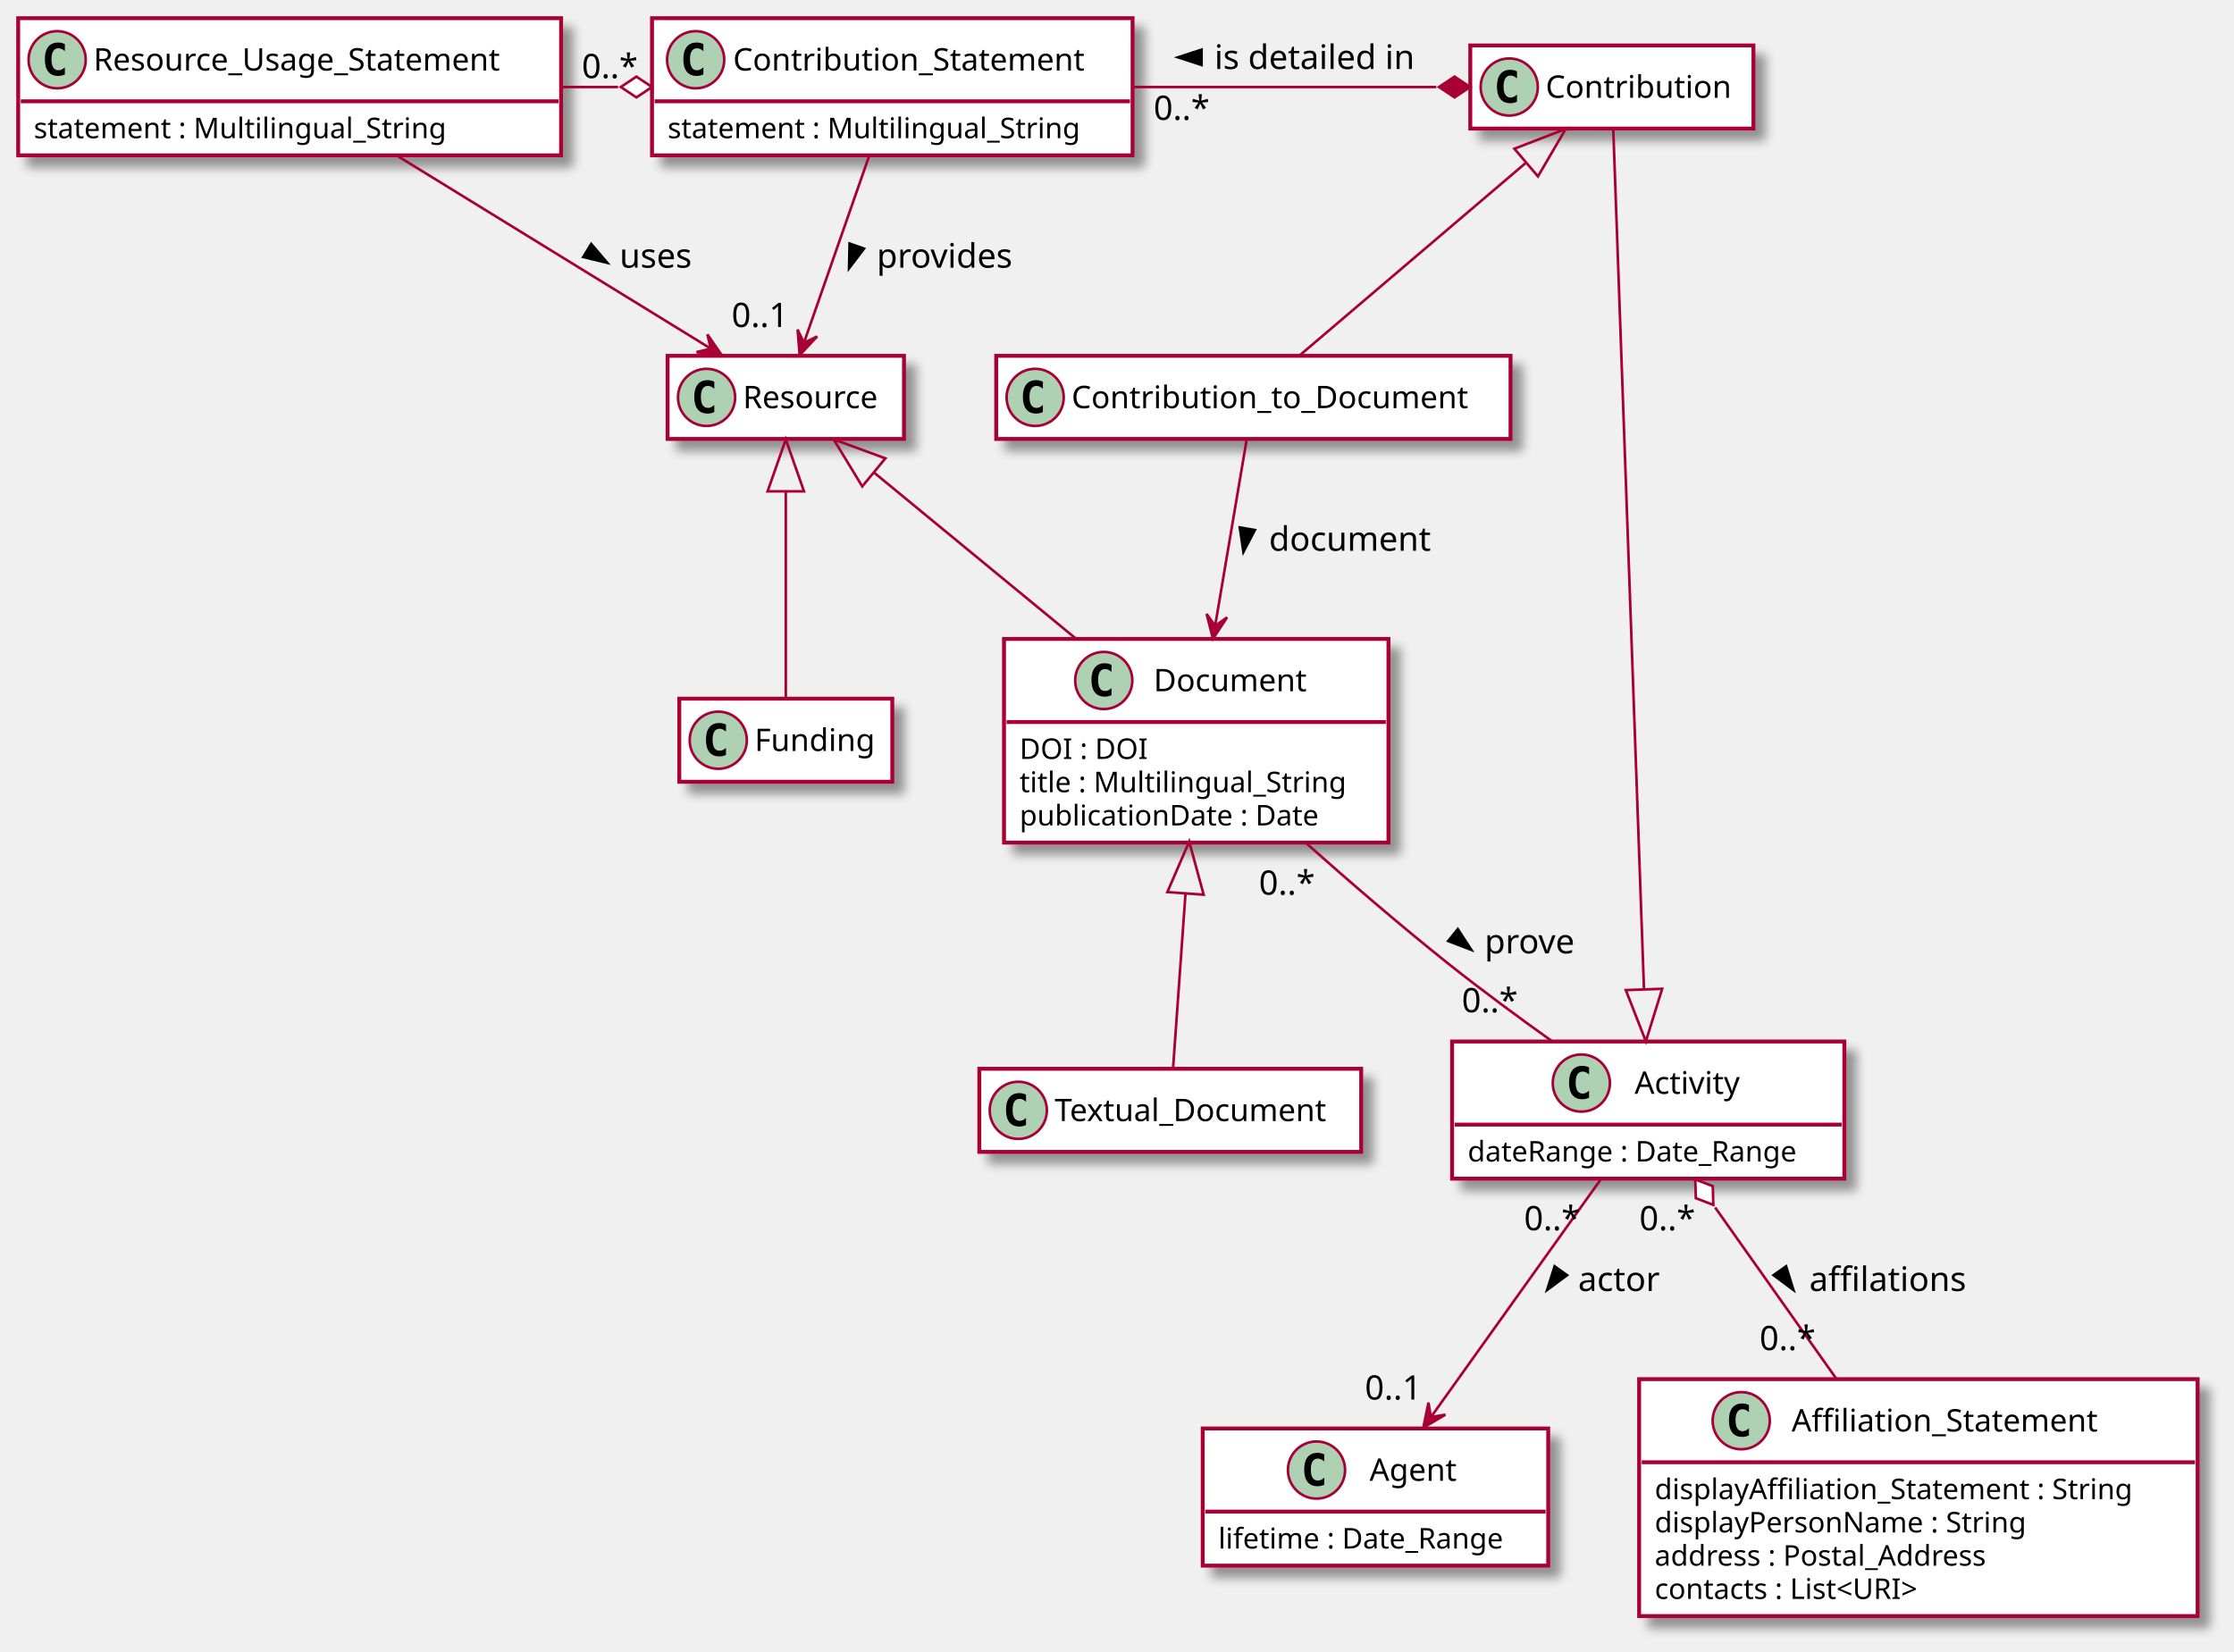
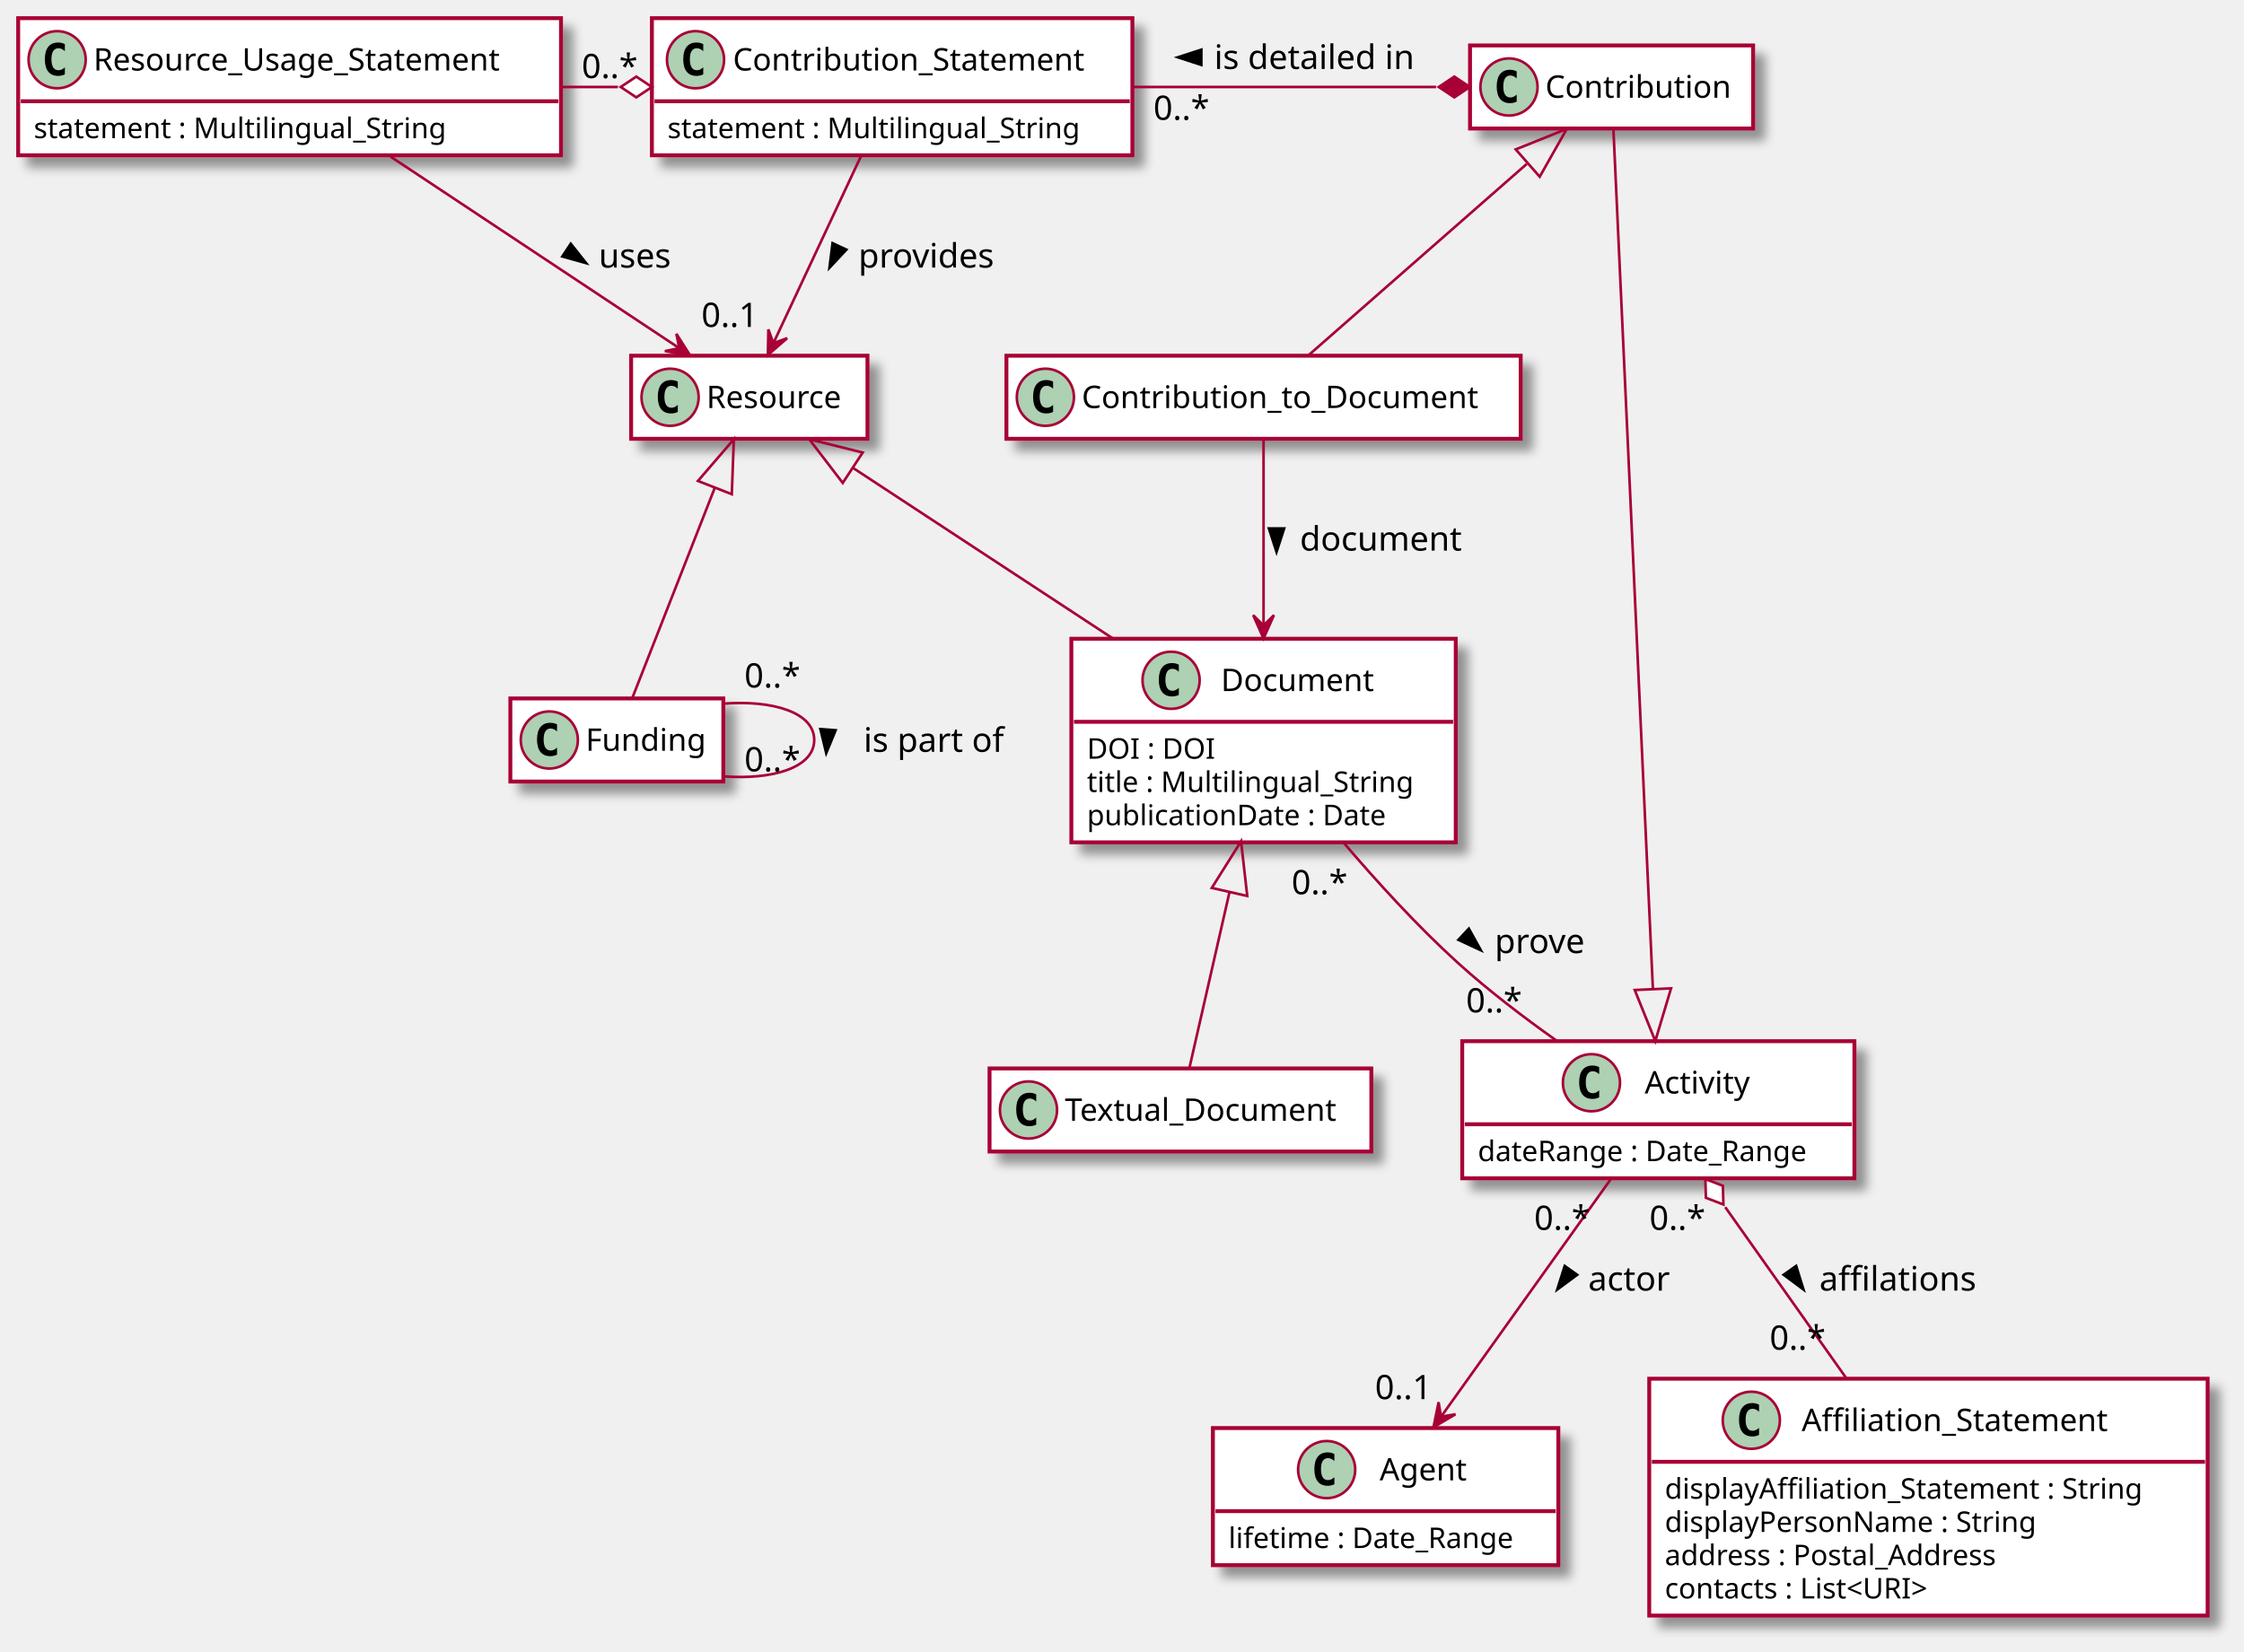
- <svg xmlns="http://www.w3.org/2000/svg" contentScriptType="application/ecmascript" contentStyleType="text/css" height="636px" preserveAspectRatio="none" style="width:860px;height:636px;background:#FFFFFF;" version="1.1" viewBox="0 0 860 636" width="860px" zoomAndPan="magnify">
+ <svg xmlns="http://www.w3.org/2000/svg" contentScriptType="application/ecmascript" contentStyleType="text/css" height="636px" preserveAspectRatio="none" style="width:864px;height:636px;background:#FFFFFF;" version="1.1" viewBox="0 0 864 636" width="864px" zoomAndPan="magnify">
  <defs>
-     <filter height="300%" id="fx7fwalw48yeo" width="300%" x="-1" y="-1">
+     <filter height="300%" id="fccs877mjc1vx" width="300%" x="-1" y="-1">
      <feGaussianBlur result="blurOut" stdDeviation="2.0" />
      <feColorMatrix in="blurOut" result="blurOut2" type="matrix" values="0 0 0 0 0 0 0 0 0 0 0 0 0 0 0 0 0 0 .4 0" />
      <feOffset dx="4.0" dy="4.0" in="blurOut2" result="blurOut3" />
      <feBlend in="SourceGraphic" in2="blurOut3" mode="normal" />
    </filter>
  </defs>
  <g>
-     <rect codeLine="10" fill="#FFFFFF" filter="url(#fx7fwalw48yeo)" height="52.805" id="Agent" style="stroke:#A80036;stroke-width:1.5;" width="133" x="463" y="550" />
-     <ellipse cx="506.8" cy="566" fill="#ADD1B2" rx="11" ry="11" style="stroke:#A80036;stroke-width:1.0;" />
-     <path d="M509.769,571.641 Q509.191,571.938 508.55,572.078 Q507.909,572.234 507.206,572.234 Q504.706,572.234 503.378,570.594 Q502.066,568.938 502.066,565.812 Q502.066,562.688 503.378,561.031 Q504.706,559.375 507.206,559.375 Q507.909,559.375 508.55,559.531 Q509.206,559.688 509.769,559.984 L509.769,562.703 Q509.144,562.125 508.55,561.859 Q507.956,561.578 507.331,561.578 Q505.988,561.578 505.3,562.656 Q504.613,563.719 504.613,565.812 Q504.613,567.906 505.3,568.984 Q505.988,570.047 507.331,570.047 Q507.956,570.047 508.55,569.781 Q509.144,569.5 509.769,568.922 L509.769,571.641 Z " fill="#000000" />
-     <text fill="#000000" font-family="sans-serif" font-size="12" lengthAdjust="spacing" textLength="37" x="527.2" y="570.154">Agent</text>
-     <line style="stroke:#A80036;stroke-width:1.5;" x1="464" x2="595" y1="582" y2="582" />
-     <text fill="#000000" font-family="sans-serif" font-size="11" lengthAdjust="spacing" textLength="121" x="469" y="596.21">lifetime : Date_Range</text>
-     <rect codeLine="91" fill="#FFFFFF" filter="url(#fx7fwalw48yeo)" height="52.805" id="Activity" style="stroke:#A80036;stroke-width:1.5;" width="151" x="559" y="401" />
-     <ellipse cx="608.75" cy="417" fill="#ADD1B2" rx="11" ry="11" style="stroke:#A80036;stroke-width:1.0;" />
-     <path d="M611.719,422.641 Q611.141,422.938 610.5,423.078 Q609.859,423.234 609.156,423.234 Q606.656,423.234 605.328,421.594 Q604.016,419.938 604.016,416.812 Q604.016,413.688 605.328,412.031 Q606.656,410.375 609.156,410.375 Q609.859,410.375 610.5,410.531 Q611.156,410.688 611.719,410.984 L611.719,413.703 Q611.094,413.125 610.5,412.859 Q609.906,412.578 609.281,412.578 Q607.938,412.578 607.25,413.656 Q606.562,414.719 606.562,416.812 Q606.562,418.906 607.25,419.984 Q607.938,421.047 609.281,421.047 Q609.906,421.047 610.5,420.781 Q611.094,420.5 611.719,419.922 L611.719,422.641 Z " fill="#000000" />
-     <text fill="#000000" font-family="sans-serif" font-size="12" lengthAdjust="spacing" textLength="43" x="629.25" y="421.154">Activity</text>
-     <line style="stroke:#A80036;stroke-width:1.5;" x1="560" x2="709" y1="433" y2="433" />
-     <text fill="#000000" font-family="sans-serif" font-size="11" lengthAdjust="spacing" textLength="139" x="565" y="447.21">dateRange : Date_Range</text>
-     <rect codeLine="203" fill="#FFFFFF" filter="url(#fx7fwalw48yeo)" height="78.414" id="Document" style="stroke:#A80036;stroke-width:1.5;" width="148" x="386.5" y="246" />
-     <ellipse cx="424.9" cy="262" fill="#ADD1B2" rx="11" ry="11" style="stroke:#A80036;stroke-width:1.0;" />
-     <path d="M427.869,267.641 Q427.291,267.938 426.65,268.078 Q426.009,268.234 425.306,268.234 Q422.806,268.234 421.478,266.594 Q420.166,264.938 420.166,261.812 Q420.166,258.688 421.478,257.031 Q422.806,255.375 425.306,255.375 Q426.009,255.375 426.65,255.531 Q427.306,255.688 427.869,255.984 L427.869,258.703 Q427.244,258.125 426.65,257.859 Q426.056,257.578 425.431,257.578 Q424.087,257.578 423.4,258.656 Q422.712,259.719 422.712,261.812 Q422.712,263.906 423.4,264.984 Q424.087,266.047 425.431,266.047 Q426.056,266.047 426.65,265.781 Q427.244,265.5 427.869,264.922 L427.869,267.641 Z " fill="#000000" />
-     <text fill="#000000" font-family="sans-serif" font-size="12" lengthAdjust="spacing" textLength="64" x="444.1" y="266.154">Document</text>
-     <line style="stroke:#A80036;stroke-width:1.5;" x1="387.5" x2="533.5" y1="278" y2="278" />
-     <text fill="#000000" font-family="sans-serif" font-size="11" lengthAdjust="spacing" textLength="52" x="392.5" y="292.21">DOI : DOI</text>
-     <text fill="#000000" font-family="sans-serif" font-size="11" lengthAdjust="spacing" textLength="136" x="392.5" y="305.015">title : Multilingual_String</text>
-     <text fill="#000000" font-family="sans-serif" font-size="11" lengthAdjust="spacing" textLength="125" x="392.5" y="317.82">publicationDate : Date</text>
-     <rect codeLine="133" fill="#FFFFFF" filter="url(#fx7fwalw48yeo)" height="32" id="Contribution" style="stroke:#A80036;stroke-width:1.5;" width="109" x="566" y="17.5" />
+     <rect codeLine="10" fill="#FFFFFF" filter="url(#fccs877mjc1vx)" height="52.805" id="Agent" style="stroke:#A80036;stroke-width:1.5;" width="133" x="467" y="550" />
+     <ellipse cx="510.8" cy="566" fill="#ADD1B2" rx="11" ry="11" style="stroke:#A80036;stroke-width:1.0;" />
+     <path d="M513.769,571.641 Q513.191,571.938 512.55,572.078 Q511.909,572.234 511.206,572.234 Q508.706,572.234 507.378,570.594 Q506.066,568.938 506.066,565.812 Q506.066,562.688 507.378,561.031 Q508.706,559.375 511.206,559.375 Q511.909,559.375 512.55,559.531 Q513.206,559.688 513.769,559.984 L513.769,562.703 Q513.144,562.125 512.55,561.859 Q511.956,561.578 511.331,561.578 Q509.988,561.578 509.3,562.656 Q508.613,563.719 508.613,565.812 Q508.613,567.906 509.3,568.984 Q509.988,570.047 511.331,570.047 Q511.956,570.047 512.55,569.781 Q513.144,569.5 513.769,568.922 L513.769,571.641 Z " fill="#000000" />
+     <text fill="#000000" font-family="sans-serif" font-size="12" lengthAdjust="spacing" textLength="37" x="531.2" y="570.154">Agent</text>
+     <line style="stroke:#A80036;stroke-width:1.5;" x1="468" x2="599" y1="582" y2="582" />
+     <text fill="#000000" font-family="sans-serif" font-size="11" lengthAdjust="spacing" textLength="121" x="473" y="596.21">lifetime : Date_Range</text>
+     <rect codeLine="91" fill="#FFFFFF" filter="url(#fccs877mjc1vx)" height="52.805" id="Activity" style="stroke:#A80036;stroke-width:1.5;" width="151" x="563" y="401" />
+     <ellipse cx="612.75" cy="417" fill="#ADD1B2" rx="11" ry="11" style="stroke:#A80036;stroke-width:1.0;" />
+     <path d="M615.719,422.641 Q615.141,422.938 614.5,423.078 Q613.859,423.234 613.156,423.234 Q610.656,423.234 609.328,421.594 Q608.016,419.938 608.016,416.812 Q608.016,413.688 609.328,412.031 Q610.656,410.375 613.156,410.375 Q613.859,410.375 614.5,410.531 Q615.156,410.688 615.719,410.984 L615.719,413.703 Q615.094,413.125 614.5,412.859 Q613.906,412.578 613.281,412.578 Q611.938,412.578 611.25,413.656 Q610.562,414.719 610.562,416.812 Q610.562,418.906 611.25,419.984 Q611.938,421.047 613.281,421.047 Q613.906,421.047 614.5,420.781 Q615.094,420.5 615.719,419.922 L615.719,422.641 Z " fill="#000000" />
+     <text fill="#000000" font-family="sans-serif" font-size="12" lengthAdjust="spacing" textLength="43" x="633.25" y="421.154">Activity</text>
+     <line style="stroke:#A80036;stroke-width:1.5;" x1="564" x2="713" y1="433" y2="433" />
+     <text fill="#000000" font-family="sans-serif" font-size="11" lengthAdjust="spacing" textLength="139" x="569" y="447.21">dateRange : Date_Range</text>
+     <rect codeLine="203" fill="#FFFFFF" filter="url(#fccs877mjc1vx)" height="78.414" id="Document" style="stroke:#A80036;stroke-width:1.5;" width="148" x="412.5" y="246" />
+     <ellipse cx="450.9" cy="262" fill="#ADD1B2" rx="11" ry="11" style="stroke:#A80036;stroke-width:1.0;" />
+     <path d="M453.869,267.641 Q453.291,267.938 452.65,268.078 Q452.009,268.234 451.306,268.234 Q448.806,268.234 447.478,266.594 Q446.166,264.938 446.166,261.812 Q446.166,258.688 447.478,257.031 Q448.806,255.375 451.306,255.375 Q452.009,255.375 452.65,255.531 Q453.306,255.688 453.869,255.984 L453.869,258.703 Q453.244,258.125 452.65,257.859 Q452.056,257.578 451.431,257.578 Q450.087,257.578 449.4,258.656 Q448.712,259.719 448.712,261.812 Q448.712,263.906 449.4,264.984 Q450.087,266.047 451.431,266.047 Q452.056,266.047 452.65,265.781 Q453.244,265.5 453.869,264.922 L453.869,267.641 Z " fill="#000000" />
+     <text fill="#000000" font-family="sans-serif" font-size="12" lengthAdjust="spacing" textLength="64" x="470.1" y="266.154">Document</text>
+     <line style="stroke:#A80036;stroke-width:1.5;" x1="413.5" x2="559.5" y1="278" y2="278" />
+     <text fill="#000000" font-family="sans-serif" font-size="11" lengthAdjust="spacing" textLength="52" x="418.5" y="292.21">DOI : DOI</text>
+     <text fill="#000000" font-family="sans-serif" font-size="11" lengthAdjust="spacing" textLength="136" x="418.5" y="305.015">title : Multilingual_String</text>
+     <text fill="#000000" font-family="sans-serif" font-size="11" lengthAdjust="spacing" textLength="125" x="418.5" y="317.82">publicationDate : Date</text>
+     <rect codeLine="133" fill="#FFFFFF" filter="url(#fccs877mjc1vx)" height="32" id="Contribution" style="stroke:#A80036;stroke-width:1.5;" width="109" x="566" y="17.5" />
    <ellipse cx="581" cy="33.5" fill="#ADD1B2" rx="11" ry="11" style="stroke:#A80036;stroke-width:1.0;" />
    <path d="M583.969,39.141 Q583.391,39.438 582.75,39.578 Q582.109,39.734 581.406,39.734 Q578.906,39.734 577.578,38.094 Q576.266,36.438 576.266,33.312 Q576.266,30.188 577.578,28.531 Q578.906,26.875 581.406,26.875 Q582.109,26.875 582.75,27.031 Q583.406,27.188 583.969,27.484 L583.969,30.203 Q583.344,29.625 582.75,29.359 Q582.156,29.078 581.531,29.078 Q580.188,29.078 579.5,30.156 Q578.812,31.219 578.812,33.312 Q578.812,35.406 579.5,36.484 Q580.188,37.547 581.531,37.547 Q582.156,37.547 582.75,37.281 Q583.344,37 583.969,36.422 L583.969,39.141 Z " fill="#000000" />
    <text fill="#000000" font-family="sans-serif" font-size="12" lengthAdjust="spacing" textLength="77" x="595" y="37.654">Contribution</text>
-     <rect codeLine="237" fill="#FFFFFF" filter="url(#fx7fwalw48yeo)" height="52.805" id="Contribution_Statement" style="stroke:#A80036;stroke-width:1.5;" width="185" x="251" y="7" />
+     <rect codeLine="241" fill="#FFFFFF" filter="url(#fccs877mjc1vx)" height="52.805" id="Contribution_Statement" style="stroke:#A80036;stroke-width:1.5;" width="185" x="251" y="7" />
    <ellipse cx="267.8" cy="23" fill="#ADD1B2" rx="11" ry="11" style="stroke:#A80036;stroke-width:1.0;" />
    <path d="M270.769,28.641 Q270.191,28.938 269.55,29.078 Q268.909,29.234 268.206,29.234 Q265.706,29.234 264.378,27.594 Q263.066,25.938 263.066,22.812 Q263.066,19.688 264.378,18.031 Q265.706,16.375 268.206,16.375 Q268.909,16.375 269.55,16.531 Q270.206,16.688 270.769,16.984 L270.769,19.703 Q270.144,19.125 269.55,18.859 Q268.956,18.578 268.331,18.578 Q266.988,18.578 266.3,19.656 Q265.613,20.719 265.613,22.812 Q265.613,24.906 266.3,25.984 Q266.988,27.047 268.331,27.047 Q268.956,27.047 269.55,26.781 Q270.144,26.5 270.769,25.922 L270.769,28.641 Z " fill="#000000" />
    <text fill="#000000" font-family="sans-serif" font-size="12" lengthAdjust="spacing" textLength="149" x="282.2" y="27.154">Contribution_Statement</text>
    <line style="stroke:#A80036;stroke-width:1.5;" x1="252" x2="435" y1="39" y2="39" />
    <text fill="#000000" font-family="sans-serif" font-size="11" lengthAdjust="spacing" textLength="173" x="257" y="53.21">statement : Multilingual_String</text>
-     <rect codeLine="185" fill="#FFFFFF" filter="url(#fx7fwalw48yeo)" height="32" id="Resource" style="stroke:#A80036;stroke-width:1.5;" width="91" x="257" y="137" />
-     <ellipse cx="272" cy="153" fill="#ADD1B2" rx="11" ry="11" style="stroke:#A80036;stroke-width:1.0;" />
-     <path d="M274.969,158.641 Q274.391,158.938 273.75,159.078 Q273.109,159.234 272.406,159.234 Q269.906,159.234 268.578,157.594 Q267.266,155.938 267.266,152.812 Q267.266,149.688 268.578,148.031 Q269.906,146.375 272.406,146.375 Q273.109,146.375 273.75,146.531 Q274.406,146.688 274.969,146.984 L274.969,149.703 Q274.344,149.125 273.75,148.859 Q273.156,148.578 272.531,148.578 Q271.188,148.578 270.5,149.656 Q269.812,150.719 269.812,152.812 Q269.812,154.906 270.5,155.984 Q271.188,157.047 272.531,157.047 Q273.156,157.047 273.75,156.781 Q274.344,156.5 274.969,155.922 L274.969,158.641 Z " fill="#000000" />
-     <text fill="#000000" font-family="sans-serif" font-size="12" lengthAdjust="spacing" textLength="59" x="286" y="157.154">Resource</text>
-     <rect codeLine="151" fill="#FFFFFF" filter="url(#fx7fwalw48yeo)" height="32" id="Contribution_to_Document" style="stroke:#A80036;stroke-width:1.5;" width="198" x="383.5" y="137" />
-     <ellipse cx="398.5" cy="153" fill="#ADD1B2" rx="11" ry="11" style="stroke:#A80036;stroke-width:1.0;" />
-     <path d="M401.469,158.641 Q400.891,158.938 400.25,159.078 Q399.609,159.234 398.906,159.234 Q396.406,159.234 395.078,157.594 Q393.766,155.938 393.766,152.812 Q393.766,149.688 395.078,148.031 Q396.406,146.375 398.906,146.375 Q399.609,146.375 400.25,146.531 Q400.906,146.688 401.469,146.984 L401.469,149.703 Q400.844,149.125 400.25,148.859 Q399.656,148.578 399.031,148.578 Q397.688,148.578 397,149.656 Q396.312,150.719 396.312,152.812 Q396.312,154.906 397,155.984 Q397.688,157.047 399.031,157.047 Q399.656,157.047 400.25,156.781 Q400.844,156.5 401.469,155.922 L401.469,158.641 Z " fill="#000000" />
-     <text fill="#000000" font-family="sans-serif" font-size="12" lengthAdjust="spacing" textLength="166" x="412.5" y="157.154">Contribution_to_Document</text>
-     <rect codeLine="211" fill="#FFFFFF" filter="url(#fx7fwalw48yeo)" height="32" id="Textual_Document" style="stroke:#A80036;stroke-width:1.5;" width="147" x="377" y="411.5" />
-     <ellipse cx="392" cy="427.5" fill="#ADD1B2" rx="11" ry="11" style="stroke:#A80036;stroke-width:1.0;" />
-     <path d="M394.969,433.141 Q394.391,433.438 393.75,433.578 Q393.109,433.734 392.406,433.734 Q389.906,433.734 388.578,432.094 Q387.266,430.438 387.266,427.312 Q387.266,424.188 388.578,422.531 Q389.906,420.875 392.406,420.875 Q393.109,420.875 393.75,421.031 Q394.406,421.188 394.969,421.484 L394.969,424.203 Q394.344,423.625 393.75,423.359 Q393.156,423.078 392.531,423.078 Q391.188,423.078 390.5,424.156 Q389.812,425.219 389.812,427.312 Q389.812,429.406 390.5,430.484 Q391.188,431.547 392.531,431.547 Q393.156,431.547 393.75,431.281 Q394.344,431 394.969,430.422 L394.969,433.141 Z " fill="#000000" />
-     <text fill="#000000" font-family="sans-serif" font-size="12" lengthAdjust="spacing" textLength="115" x="406" y="431.654">Textual_Document</text>
-     <rect codeLine="280" fill="#FFFFFF" filter="url(#fx7fwalw48yeo)" height="91.219" id="Affiliation_Statement" style="stroke:#A80036;stroke-width:1.5;" width="215" x="631" y="531" />
-     <ellipse cx="670.3" cy="547" fill="#ADD1B2" rx="11" ry="11" style="stroke:#A80036;stroke-width:1.0;" />
-     <path d="M673.269,552.641 Q672.691,552.938 672.05,553.078 Q671.409,553.234 670.706,553.234 Q668.206,553.234 666.878,551.594 Q665.566,549.938 665.566,546.812 Q665.566,543.688 666.878,542.031 Q668.206,540.375 670.706,540.375 Q671.409,540.375 672.05,540.531 Q672.706,540.688 673.269,540.984 L673.269,543.703 Q672.644,543.125 672.05,542.859 Q671.456,542.578 670.831,542.578 Q669.487,542.578 668.8,543.656 Q668.112,544.719 668.112,546.812 Q668.112,548.906 668.8,549.984 Q669.487,551.047 670.831,551.047 Q671.456,551.047 672.05,550.781 Q672.644,550.5 673.269,549.922 L673.269,552.641 Z " fill="#000000" />
-     <text fill="#000000" font-family="sans-serif" font-size="12" lengthAdjust="spacing" textLength="129" x="689.7" y="551.154">Affiliation_Statement</text>
-     <line style="stroke:#A80036;stroke-width:1.5;" x1="632" x2="845" y1="563" y2="563" />
-     <text fill="#000000" font-family="sans-serif" font-size="11" lengthAdjust="spacing" textLength="203" x="637" y="577.21">displayAffiliation_Statement : String</text>
-     <text fill="#000000" font-family="sans-serif" font-size="11" lengthAdjust="spacing" textLength="159" x="637" y="590.015">displayPersonName : String</text>
-     <text fill="#000000" font-family="sans-serif" font-size="11" lengthAdjust="spacing" textLength="147" x="637" y="602.82">address : Postal_Address</text>
-     <text fill="#000000" font-family="sans-serif" font-size="11" lengthAdjust="spacing" textLength="116" x="637" y="615.625">contacts : List&lt;URI&gt;</text>
-     <rect codeLine="190" fill="#FFFFFF" filter="url(#fx7fwalw48yeo)" height="32" id="Funding" style="stroke:#A80036;stroke-width:1.5;" width="82" x="261.5" y="269" />
-     <ellipse cx="276.5" cy="285" fill="#ADD1B2" rx="11" ry="11" style="stroke:#A80036;stroke-width:1.0;" />
-     <path d="M279.469,290.641 Q278.891,290.938 278.25,291.078 Q277.609,291.234 276.906,291.234 Q274.406,291.234 273.078,289.594 Q271.766,287.938 271.766,284.812 Q271.766,281.688 273.078,280.031 Q274.406,278.375 276.906,278.375 Q277.609,278.375 278.25,278.531 Q278.906,278.688 279.469,278.984 L279.469,281.703 Q278.844,281.125 278.25,280.859 Q277.656,280.578 277.031,280.578 Q275.688,280.578 275,281.656 Q274.312,282.719 274.312,284.812 Q274.312,286.906 275,287.984 Q275.688,289.047 277.031,289.047 Q277.656,289.047 278.25,288.781 Q278.844,288.5 279.469,287.922 L279.469,290.641 Z " fill="#000000" />
-     <text fill="#000000" font-family="sans-serif" font-size="12" lengthAdjust="spacing" textLength="50" x="290.5" y="289.154">Funding</text>
-     <rect codeLine="243" fill="#FFFFFF" filter="url(#fx7fwalw48yeo)" height="52.805" id="Resource_Usage_Statement" style="stroke:#A80036;stroke-width:1.5;" width="209" x="7" y="7" />
+     <rect codeLine="185" fill="#FFFFFF" filter="url(#fccs877mjc1vx)" height="32" id="Resource" style="stroke:#A80036;stroke-width:1.5;" width="91" x="243" y="137" />
+     <ellipse cx="258" cy="153" fill="#ADD1B2" rx="11" ry="11" style="stroke:#A80036;stroke-width:1.0;" />
+     <path d="M260.969,158.641 Q260.391,158.938 259.75,159.078 Q259.109,159.234 258.406,159.234 Q255.906,159.234 254.578,157.594 Q253.266,155.938 253.266,152.812 Q253.266,149.688 254.578,148.031 Q255.906,146.375 258.406,146.375 Q259.109,146.375 259.75,146.531 Q260.406,146.688 260.969,146.984 L260.969,149.703 Q260.344,149.125 259.75,148.859 Q259.156,148.578 258.531,148.578 Q257.188,148.578 256.5,149.656 Q255.812,150.719 255.812,152.812 Q255.812,154.906 256.5,155.984 Q257.188,157.047 258.531,157.047 Q259.156,157.047 259.75,156.781 Q260.344,156.5 260.969,155.922 L260.969,158.641 Z " fill="#000000" />
+     <text fill="#000000" font-family="sans-serif" font-size="12" lengthAdjust="spacing" textLength="59" x="272" y="157.154">Resource</text>
+     <rect codeLine="151" fill="#FFFFFF" filter="url(#fccs877mjc1vx)" height="32" id="Contribution_to_Document" style="stroke:#A80036;stroke-width:1.5;" width="198" x="387.5" y="137" />
+     <ellipse cx="402.5" cy="153" fill="#ADD1B2" rx="11" ry="11" style="stroke:#A80036;stroke-width:1.0;" />
+     <path d="M405.469,158.641 Q404.891,158.938 404.25,159.078 Q403.609,159.234 402.906,159.234 Q400.406,159.234 399.078,157.594 Q397.766,155.938 397.766,152.812 Q397.766,149.688 399.078,148.031 Q400.406,146.375 402.906,146.375 Q403.609,146.375 404.25,146.531 Q404.906,146.688 405.469,146.984 L405.469,149.703 Q404.844,149.125 404.25,148.859 Q403.656,148.578 403.031,148.578 Q401.688,148.578 401,149.656 Q400.312,150.719 400.312,152.812 Q400.312,154.906 401,155.984 Q401.688,157.047 403.031,157.047 Q403.656,157.047 404.25,156.781 Q404.844,156.5 405.469,155.922 L405.469,158.641 Z " fill="#000000" />
+     <text fill="#000000" font-family="sans-serif" font-size="12" lengthAdjust="spacing" textLength="166" x="416.5" y="157.154">Contribution_to_Document</text>
+     <rect codeLine="211" fill="#FFFFFF" filter="url(#fccs877mjc1vx)" height="32" id="Textual_Document" style="stroke:#A80036;stroke-width:1.5;" width="147" x="381" y="411.5" />
+     <ellipse cx="396" cy="427.5" fill="#ADD1B2" rx="11" ry="11" style="stroke:#A80036;stroke-width:1.0;" />
+     <path d="M398.969,433.141 Q398.391,433.438 397.75,433.578 Q397.109,433.734 396.406,433.734 Q393.906,433.734 392.578,432.094 Q391.266,430.438 391.266,427.312 Q391.266,424.188 392.578,422.531 Q393.906,420.875 396.406,420.875 Q397.109,420.875 397.75,421.031 Q398.406,421.188 398.969,421.484 L398.969,424.203 Q398.344,423.625 397.75,423.359 Q397.156,423.078 396.531,423.078 Q395.188,423.078 394.5,424.156 Q393.812,425.219 393.812,427.312 Q393.812,429.406 394.5,430.484 Q395.188,431.547 396.531,431.547 Q397.156,431.547 397.75,431.281 Q398.344,431 398.969,430.422 L398.969,433.141 Z " fill="#000000" />
+     <text fill="#000000" font-family="sans-serif" font-size="12" lengthAdjust="spacing" textLength="115" x="410" y="431.654">Textual_Document</text>
+     <rect codeLine="284" fill="#FFFFFF" filter="url(#fccs877mjc1vx)" height="91.219" id="Affiliation_Statement" style="stroke:#A80036;stroke-width:1.5;" width="215" x="635" y="531" />
+     <ellipse cx="674.3" cy="547" fill="#ADD1B2" rx="11" ry="11" style="stroke:#A80036;stroke-width:1.0;" />
+     <path d="M677.269,552.641 Q676.691,552.938 676.05,553.078 Q675.409,553.234 674.706,553.234 Q672.206,553.234 670.878,551.594 Q669.566,549.938 669.566,546.812 Q669.566,543.688 670.878,542.031 Q672.206,540.375 674.706,540.375 Q675.409,540.375 676.05,540.531 Q676.706,540.688 677.269,540.984 L677.269,543.703 Q676.644,543.125 676.05,542.859 Q675.456,542.578 674.831,542.578 Q673.487,542.578 672.8,543.656 Q672.112,544.719 672.112,546.812 Q672.112,548.906 672.8,549.984 Q673.487,551.047 674.831,551.047 Q675.456,551.047 676.05,550.781 Q676.644,550.5 677.269,549.922 L677.269,552.641 Z " fill="#000000" />
+     <text fill="#000000" font-family="sans-serif" font-size="12" lengthAdjust="spacing" textLength="129" x="693.7" y="551.154">Affiliation_Statement</text>
+     <line style="stroke:#A80036;stroke-width:1.5;" x1="636" x2="849" y1="563" y2="563" />
+     <text fill="#000000" font-family="sans-serif" font-size="11" lengthAdjust="spacing" textLength="203" x="641" y="577.21">displayAffiliation_Statement : String</text>
+     <text fill="#000000" font-family="sans-serif" font-size="11" lengthAdjust="spacing" textLength="159" x="641" y="590.015">displayPersonName : String</text>
+     <text fill="#000000" font-family="sans-serif" font-size="11" lengthAdjust="spacing" textLength="147" x="641" y="602.82">address : Postal_Address</text>
+     <text fill="#000000" font-family="sans-serif" font-size="11" lengthAdjust="spacing" textLength="116" x="641" y="615.625">contacts : List&lt;URI&gt;</text>
+     <rect codeLine="190" fill="#FFFFFF" filter="url(#fccs877mjc1vx)" height="32" id="Funding" style="stroke:#A80036;stroke-width:1.5;" width="82" x="196.5" y="269" />
+     <ellipse cx="211.5" cy="285" fill="#ADD1B2" rx="11" ry="11" style="stroke:#A80036;stroke-width:1.0;" />
+     <path d="M214.469,290.641 Q213.891,290.938 213.25,291.078 Q212.609,291.234 211.906,291.234 Q209.406,291.234 208.078,289.594 Q206.766,287.938 206.766,284.812 Q206.766,281.688 208.078,280.031 Q209.406,278.375 211.906,278.375 Q212.609,278.375 213.25,278.531 Q213.906,278.688 214.469,278.984 L214.469,281.703 Q213.844,281.125 213.25,280.859 Q212.656,280.578 212.031,280.578 Q210.688,280.578 210,281.656 Q209.312,282.719 209.312,284.812 Q209.312,286.906 210,287.984 Q210.688,289.047 212.031,289.047 Q212.656,289.047 213.25,288.781 Q213.844,288.5 214.469,287.922 L214.469,290.641 Z " fill="#000000" />
+     <text fill="#000000" font-family="sans-serif" font-size="12" lengthAdjust="spacing" textLength="50" x="225.5" y="289.154">Funding</text>
+     <rect codeLine="247" fill="#FFFFFF" filter="url(#fccs877mjc1vx)" height="52.805" id="Resource_Usage_Statement" style="stroke:#A80036;stroke-width:1.5;" width="209" x="7" y="7" />
    <ellipse cx="22" cy="23" fill="#ADD1B2" rx="11" ry="11" style="stroke:#A80036;stroke-width:1.0;" />
    <path d="M24.969,28.641 Q24.391,28.938 23.75,29.078 Q23.109,29.234 22.406,29.234 Q19.906,29.234 18.578,27.594 Q17.266,25.938 17.266,22.812 Q17.266,19.688 18.578,18.031 Q19.906,16.375 22.406,16.375 Q23.109,16.375 23.75,16.531 Q24.406,16.688 24.969,16.984 L24.969,19.703 Q24.344,19.125 23.75,18.859 Q23.156,18.578 22.531,18.578 Q21.188,18.578 20.5,19.656 Q19.812,20.719 19.812,22.812 Q19.812,24.906 20.5,25.984 Q21.188,27.047 22.531,27.047 Q23.156,27.047 23.75,26.781 Q24.344,26.5 24.969,25.922 L24.969,28.641 Z " fill="#000000" />
    <text fill="#000000" font-family="sans-serif" font-size="12" lengthAdjust="spacing" textLength="177" x="36" y="27.154">Resource_Usage_Statement</text>
    <line style="stroke:#A80036;stroke-width:1.5;" x1="8" x2="215" y1="39" y2="39" />
    <text fill="#000000" font-family="sans-serif" font-size="11" lengthAdjust="spacing" textLength="173" x="13" y="53.21">statement : Multilingual_String</text>
-     <path codeLine="169" d="M502.25,324.13 C519.1,339.11 538.93,356.22 557.5,371 C570.27,381.16 584.67,391.76 597.54,400.94 " fill="none" id="Document-Activity" style="stroke:#A80036;stroke-width:1.0;" />
-     <polygon fill="#000000" points="566.393,365.704,561.195,357.74,557.506,362.316,566.393,365.704" style="stroke:#000000;stroke-width:1.0;" />
-     <text fill="#000000" font-family="sans-serif" font-size="13" lengthAdjust="spacing" textLength="36" x="571.5" y="367.067">prove</text>
-     <text fill="#000000" font-family="sans-serif" font-size="13" lengthAdjust="spacing" textLength="23" x="484.638" y="344.478">0..*</text>
-     <text fill="#000000" font-family="sans-serif" font-size="13" lengthAdjust="spacing" textLength="23" x="562.728" y="389.745">0..*</text>
-     <path codeLine="175" d="M616.21,454.11 C598.03,479.56 570.15,518.59 550.94,545.49 " fill="none" id="Activity-to-Agent" style="stroke:#A80036;stroke-width:1.0;" />
-     <polygon fill="#A80036" points="547.93,549.69,556.409,544.68,550.831,545.617,549.893,540.039,547.93,549.69" style="stroke:#A80036;stroke-width:1.0;" />
-     <polygon fill="#000000" points="595.594,496.635,603.243,490.983,598.46,487.567,595.594,496.635" style="stroke:#000000;stroke-width:1.0;" />
-     <text fill="#000000" font-family="sans-serif" font-size="13" lengthAdjust="spacing" textLength="33" x="607.5" y="497.067">actor</text>
-     <text fill="#000000" font-family="sans-serif" font-size="13" lengthAdjust="spacing" textLength="23" x="586.693" y="473.674">0..*</text>
-     <text fill="#000000" font-family="sans-serif" font-size="13" lengthAdjust="spacing" textLength="24" x="525.417" y="538.861">0..1</text>
-     <path codeLine="138" d="M632.86,380.7 C629.73,292.92 623.01,104.81 621.05,49.87 " fill="none" id="Activity-backto-Contribution" style="stroke:#A80036;stroke-width:1.0;" />
-     <polygon fill="none" points="639.87,380.71,633.59,400.95,625.88,381.21,639.87,380.71" style="stroke:#A80036;stroke-width:1.0;" />
-     <path codeLine="437" d="M334.5,60.29 C326.98,81.83 316.41,112.13 309.51,131.91 " fill="none" id="Contribution_Statement-to-Resource" style="stroke:#A80036;stroke-width:1.0;" />
-     <polygon fill="#A80036" points="307.84,136.7,314.591,129.529,309.494,131.981,307.042,126.884,307.84,136.7" style="stroke:#A80036;stroke-width:1.0;" />
-     <polygon fill="#000000" points="326.853,103.287,332.608,95.715,327.058,93.779,326.853,103.287" style="stroke:#000000;stroke-width:1.0;" />
-     <text fill="#000000" font-family="sans-serif" font-size="13" lengthAdjust="spacing" textLength="54" x="337.5" y="103.067">provides</text>
-     <text fill="#000000" font-family="sans-serif" font-size="13" lengthAdjust="spacing" textLength="24" x="281.634" y="125.905">0..1</text>
-     <path codeLine="156" d="M587.27,62.8 C559.88,86.12 522.1,118.28 500.19,136.94 " fill="none" id="Contribution-backto-Contribution_to_Document" style="stroke:#A80036;stroke-width:1.0;" />
-     <polygon fill="none" points="582.98,57.26,602.74,49.62,592.05,67.92,582.98,57.26" style="stroke:#A80036;stroke-width:1.0;" />
-     <path codeLine="421" d="M479.93,169.17 C476.98,186.61 472,216.03 467.82,240.72 " fill="none" id="Contribution_to_Document-to-Document" style="stroke:#A80036;stroke-width:1.0;" />
-     <polygon fill="#A80036" points="466.95,245.91,472.383,237.695,467.777,240.979,464.493,236.373,466.95,245.91" style="stroke:#A80036;stroke-width:1.0;" />
-     <polygon fill="#000000" points="478.666,212.496,483.073,204.069,477.277,203.088,478.666,212.496" style="stroke:#000000;stroke-width:1.0;" />
-     <text fill="#000000" font-family="sans-serif" font-size="13" lengthAdjust="spacing" textLength="65" x="488.5" y="212.067">document</text>
-     <path codeLine="417" d="M436.12,33.5 C474.33,33.5 517.8,33.5 552.93,33.5 " fill="none" id="Contribution_Statement-to-Contribution" style="stroke:#A80036;stroke-width:1.0;" />
+     <path codeLine="169" d="M516.92,324.07 C529.94,339.37 545.75,356.73 561.5,371 C573.1,381.51 586.7,391.86 599.21,400.73 " fill="none" id="Document-Activity" style="stroke:#A80036;stroke-width:1.0;" />
+     <polygon fill="#000000" points="570.159,365.975,565.543,357.659,561.537,361.959,570.159,365.975" style="stroke:#000000;stroke-width:1.0;" />
+     <text fill="#000000" font-family="sans-serif" font-size="13" lengthAdjust="spacing" textLength="36" x="575.5" y="367.067">prove</text>
+     <text fill="#000000" font-family="sans-serif" font-size="13" lengthAdjust="spacing" textLength="23" x="497.29" y="344.407">0..*</text>
+     <text fill="#000000" font-family="sans-serif" font-size="13" lengthAdjust="spacing" textLength="23" x="564.465" y="389.91">0..*</text>
+     <path codeLine="175" d="M620.21,454.11 C602.03,479.56 574.15,518.59 554.94,545.49 " fill="none" id="Activity-to-Agent" style="stroke:#A80036;stroke-width:1.0;" />
+     <polygon fill="#A80036" points="551.93,549.69,560.409,544.68,554.831,545.617,553.893,540.039,551.93,549.69" style="stroke:#A80036;stroke-width:1.0;" />
+     <polygon fill="#000000" points="599.594,496.635,607.243,490.983,602.46,487.567,599.594,496.635" style="stroke:#000000;stroke-width:1.0;" />
+     <text fill="#000000" font-family="sans-serif" font-size="13" lengthAdjust="spacing" textLength="33" x="611.5" y="497.067">actor</text>
+     <text fill="#000000" font-family="sans-serif" font-size="13" lengthAdjust="spacing" textLength="23" x="590.693" y="473.674">0..*</text>
+     <text fill="#000000" font-family="sans-serif" font-size="13" lengthAdjust="spacing" textLength="24" x="529.417" y="538.861">0..1</text>
+     <path codeLine="138" d="M636.4,380.7 C632.37,292.92 623.73,104.81 621.21,49.87 " fill="none" id="Activity-backto-Contribution" style="stroke:#A80036;stroke-width:1.0;" />
+     <polygon fill="none" points="643.4,380.65,637.33,400.95,629.42,381.29,643.4,380.65" style="stroke:#A80036;stroke-width:1.0;" />
+     <path codeLine="441" d="M331.43,60.29 C321.3,81.93 307.04,112.39 297.79,132.16 " fill="none" id="Contribution_Statement-to-Resource" style="stroke:#A80036;stroke-width:1.0;" />
+     <polygon fill="#A80036" points="295.66,136.7,303.092,130.237,297.775,132.169,295.843,126.853,295.66,136.7" style="stroke:#A80036;stroke-width:1.0;" />
+     <polygon fill="#000000" points="319.38,103.095,325.877,96.149,320.553,93.657,319.38,103.095" style="stroke:#000000;stroke-width:1.0;" />
+     <text fill="#000000" font-family="sans-serif" font-size="13" lengthAdjust="spacing" textLength="54" x="330.5" y="103.067">provides</text>
+     <text fill="#000000" font-family="sans-serif" font-size="13" lengthAdjust="spacing" textLength="24" x="270.057" y="125.905">0..1</text>
+     <path codeLine="156" d="M587.85,63.13 C561.29,86.42 524.85,118.37 503.68,136.94 " fill="none" id="Contribution-backto-Contribution_to_Document" style="stroke:#A80036;stroke-width:1.0;" />
+     <polygon fill="none" points="583.6,57.54,603.26,49.62,592.83,68.07,583.6,57.54" style="stroke:#A80036;stroke-width:1.0;" />
+     <path codeLine="425" d="M486.5,169.17 C486.5,186.61 486.5,216.03 486.5,240.72 " fill="none" id="Contribution_to_Document-to-Document" style="stroke:#A80036;stroke-width:1.0;" />
+     <polygon fill="#A80036" points="486.5,245.91,490.5,236.91,486.5,240.91,482.5,236.91,486.5,245.91" style="stroke:#A80036;stroke-width:1.0;" />
+     <polygon fill="#000000" points="491.5,212.566,494.439,203.521,488.561,203.521,491.5,212.566" style="stroke:#000000;stroke-width:1.0;" />
+     <text fill="#000000" font-family="sans-serif" font-size="13" lengthAdjust="spacing" textLength="65" x="500.5" y="212.067">document</text>
+     <path codeLine="421" d="M436.12,33.5 C474.33,33.5 517.8,33.5 552.93,33.5 " fill="none" id="Contribution_Statement-to-Contribution" style="stroke:#A80036;stroke-width:1.0;" />
    <polygon fill="#A80036" points="565.95,33.5,559.95,29.5,553.95,33.5,559.95,37.5,565.95,33.5" style="stroke:#A80036;stroke-width:1.0;" />
    <polygon fill="#000000" points="453.5,22.066,462.545,25.005,462.545,19.128,453.5,22.066" style="stroke:#000000;stroke-width:1.0;" />
    <text fill="#000000" font-family="sans-serif" font-size="13" lengthAdjust="spacing" textLength="80" x="467.5" y="26.567">is detailed in</text>
    <text fill="#000000" font-family="sans-serif" font-size="13" lengthAdjust="spacing" textLength="23" x="444.092" y="46.154">0..*</text>
-     <path codeLine="216" d="M456.35,344.32 C454.6,368.85 452.72,395.38 451.57,411.47 " fill="none" id="Document-backto-Textual_Document" style="stroke:#A80036;stroke-width:1.0;" />
-     <polygon fill="none" points="449.39,343.47,457.79,324.02,463.36,344.47,449.39,343.47" style="stroke:#A80036;stroke-width:1.0;" />
-     <path codeLine="413" d="M660.27,464.92 C674.39,484.88 692,509.78 706.94,530.89 " fill="none" id="Activity-backto-Affiliation_Statement" style="stroke:#A80036;stroke-width:1.0;" />
-     <polygon fill="#FFFFFF" points="652.62,454.11,652.822,461.318,659.554,463.904,659.351,456.696,652.62,454.11" style="stroke:#A80036;stroke-width:1.0;" />
-     <polygon fill="#000000" points="690.388,496.648,687.563,487.567,682.765,490.962,690.388,496.648" style="stroke:#000000;stroke-width:1.0;" />
-     <text fill="#000000" font-family="sans-serif" font-size="13" lengthAdjust="spacing" textLength="61" x="696.5" y="497.067">affilations</text>
-     <text fill="#000000" font-family="sans-serif" font-size="13" lengthAdjust="spacing" textLength="23" x="631.068" y="473.674">0..*</text>
-     <text fill="#000000" font-family="sans-serif" font-size="13" lengthAdjust="spacing" textLength="23" x="677.346" y="519.818">0..*</text>
-     <path codeLine="199" d="M336.63,182.08 C359.31,200.74 389.38,225.48 414.21,245.91 " fill="none" id="Resource-backto-Document" style="stroke:#A80036;stroke-width:1.0;" />
-     <polygon fill="none" points="331.93,187.28,320.93,169.17,340.83,176.47,331.93,187.28" style="stroke:#A80036;stroke-width:1.0;" />
-     <path codeLine="195" d="M302.5,189.42 C302.5,215.48 302.5,249.6 302.5,268.93 " fill="none" id="Resource-backto-Funding" style="stroke:#A80036;stroke-width:1.0;" />
-     <polygon fill="none" points="295.5,189.17,302.5,169.17,309.5,189.17,295.5,189.17" style="stroke:#A80036;stroke-width:1.0;" />
-     <path codeLine="441" d="M153.42,60.29 C189.73,82.63 241.34,114.38 273.33,134.05 " fill="none" id="Resource_Usage_Statement-to-Resource" style="stroke:#A80036;stroke-width:1.0;" />
-     <polygon fill="#A80036" points="277.9,136.87,272.324,128.752,273.639,134.254,268.137,135.569,277.9,136.87" style="stroke:#A80036;stroke-width:1.0;" />
-     <polygon fill="#000000" points="233.759,101.186,227.594,93.944,224.515,98.95,233.759,101.186" style="stroke:#000000;stroke-width:1.0;" />
-     <text fill="#000000" font-family="sans-serif" font-size="13" lengthAdjust="spacing" textLength="30" x="238.5" y="103.067">uses</text>
-     <path codeLine="445" d="M216.17,33.5 C223.43,33.5 230.68,33.5 237.93,33.5 " fill="none" id="Resource_Usage_Statement-to-Contribution_Statement" style="stroke:#A80036;stroke-width:1.0;" />
+     <path codeLine="216" d="M473.39,343.58 C467.75,368.31 461.63,395.21 457.92,411.47 " fill="none" id="Document-backto-Textual_Document" style="stroke:#A80036;stroke-width:1.0;" />
+     <polygon fill="none" points="466.57,341.97,477.84,324.02,480.22,345.08,466.57,341.97" style="stroke:#A80036;stroke-width:1.0;" />
+     <path codeLine="417" d="M664.27,464.92 C678.39,484.88 696,509.78 710.94,530.89 " fill="none" id="Activity-backto-Affiliation_Statement" style="stroke:#A80036;stroke-width:1.0;" />
+     <polygon fill="#FFFFFF" points="656.62,454.11,656.822,461.318,663.554,463.904,663.351,456.696,656.62,454.11" style="stroke:#A80036;stroke-width:1.0;" />
+     <polygon fill="#000000" points="694.388,496.648,691.563,487.567,686.765,490.962,694.388,496.648" style="stroke:#000000;stroke-width:1.0;" />
+     <text fill="#000000" font-family="sans-serif" font-size="13" lengthAdjust="spacing" textLength="61" x="700.5" y="497.067">affilations</text>
+     <text fill="#000000" font-family="sans-serif" font-size="13" lengthAdjust="spacing" textLength="23" x="635.068" y="473.674">0..*</text>
+     <text fill="#000000" font-family="sans-serif" font-size="13" lengthAdjust="spacing" textLength="23" x="681.346" y="519.818">0..*</text>
+     <path codeLine="199" d="M328.38,180.18 C357.1,199.04 396.3,224.78 428.49,245.91 " fill="none" id="Resource-backto-Document" style="stroke:#A80036;stroke-width:1.0;" />
+     <polygon fill="none" points="324.48,186,311.6,169.17,332.16,174.29,324.48,186" style="stroke:#A80036;stroke-width:1.0;" />
+     <path codeLine="195" d="M275.22,187.85 C264.92,214.09 251.15,249.21 243.41,268.93 " fill="none" id="Resource-backto-Funding" style="stroke:#A80036;stroke-width:1.0;" />
+     <polygon fill="none" points="268.73,185.23,282.55,169.17,281.76,190.34,268.73,185.23" style="stroke:#A80036;stroke-width:1.0;" />
+     <path codeLine="220" d="M278.55,271 C297.25,269.57 313.5,274.24 313.5,285 C313.5,295.76 297.25,300.43 278.55,299 " fill="none" id="Funding-Funding" style="stroke:#A80036;stroke-width:1.0;" />
+     <polygon fill="#000000" points="318.119,290.052,321.739,281.257,315.878,280.809,318.119,290.052" style="stroke:#000000;stroke-width:1.0;" />
+     <text fill="#000000" font-family="sans-serif" font-size="13" lengthAdjust="spacing" textLength="56" x="332.5" y="289.567">is part of</text>
+     <text fill="#000000" font-family="sans-serif" font-size="13" lengthAdjust="spacing" textLength="23" x="286.597" y="264.785">0..*</text>
+     <text fill="#000000" font-family="sans-serif" font-size="13" lengthAdjust="spacing" textLength="23" x="286.597" y="297.072">0..*</text>
+     <path codeLine="445" d="M150.34,60.29 C184,82.63 231.82,114.38 261.47,134.05 " fill="none" id="Resource_Usage_Statement-to-Resource" style="stroke:#A80036;stroke-width:1.0;" />
+     <polygon fill="#A80036" points="265.71,136.87,260.427,128.558,261.545,134.103,256,135.221,265.71,136.87" style="stroke:#A80036;stroke-width:1.0;" />
+     <polygon fill="#000000" points="225.666,101.331,219.755,93.881,216.505,98.778,225.666,101.331" style="stroke:#000000;stroke-width:1.0;" />
+     <text fill="#000000" font-family="sans-serif" font-size="13" lengthAdjust="spacing" textLength="30" x="230.5" y="103.067">uses</text>
+     <path codeLine="449" d="M216.17,33.5 C223.43,33.5 230.68,33.5 237.93,33.5 " fill="none" id="Resource_Usage_Statement-to-Contribution_Statement" style="stroke:#A80036;stroke-width:1.0;" />
    <polygon fill="#FFFFFF" points="250.99,33.5,244.99,29.5,238.99,33.5,244.99,37.5,250.99,33.5" style="stroke:#A80036;stroke-width:1.0;" />
    <text fill="#000000" font-family="sans-serif" font-size="13" lengthAdjust="spacing" textLength="23" x="223.975" y="30.074">0..*</text>
  </g>
</svg>
